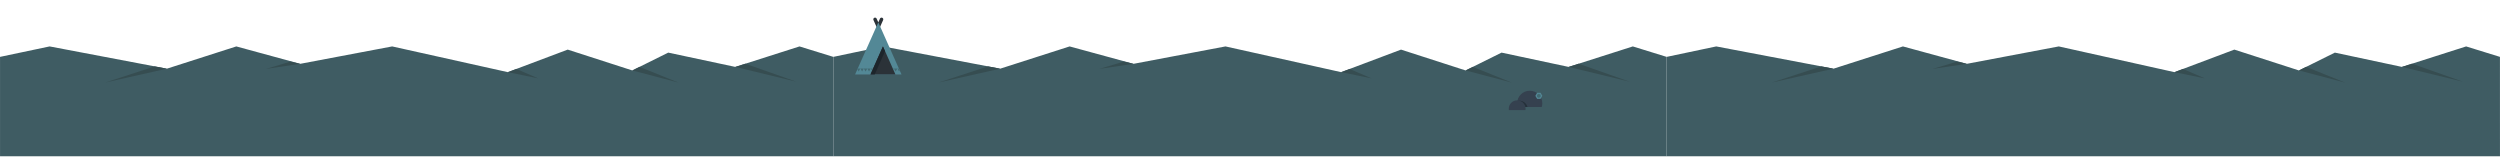
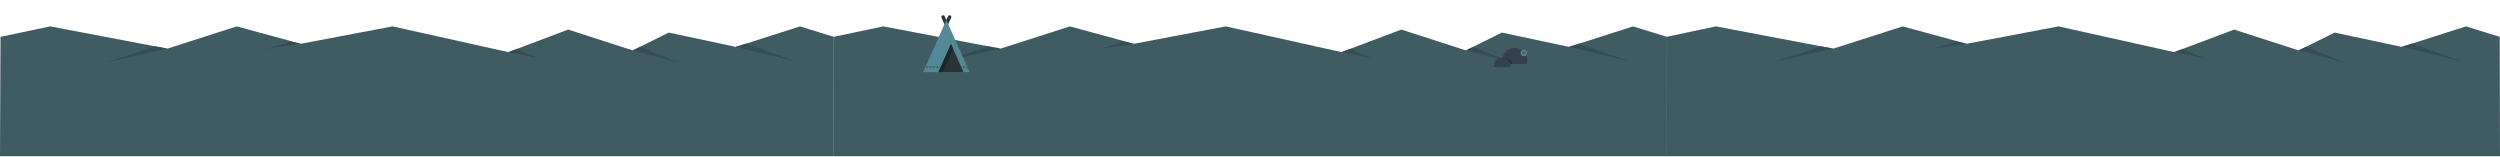
<svg xmlns="http://www.w3.org/2000/svg" version="1.1" x="0px" y="0px" viewBox="0 0 14400 900" enable-background="new 0 0 14400 900" xml:space="preserve">
  <g id="Layer_5">
</g>
  <g id="Layer_3">
</g>
  <g id="Layer_2">
</g>
  <g id="Layer_1">
</g>
  <g id="measurement_x5F_tools">
    <g>
-       <polygon fill="#3F5C63" points="4800,327.617 5085.785,267.398 5761,395.617 6161,267.398 6529,367.617 7058.805,267.398     7725,415.617 8069.906,285.728 8441.943,405.74 8649,303.049 9035.32,385.416 9405.04,267.398 9599.871,327.617 9600,900     4800,900   " />
-       <polygon fill="#364D51" points="5761,395.617 5405,475.617 5691.06,382.335   " />
-       <polygon fill="#364D51" points="6529,367.617 6331,397.119 6473,354.792   " />
-       <polygon fill="#364D51" points="7725,415.617 7900.571,451.715 7774.118,397.119   " />
-       <polygon fill="#364D51" points="8441.943,405.74 8709,476.176 8483.464,385.147   " />
-       <polygon fill="#364D51" points="9035.32,385.416 9387.996,471.005 9093.126,366.964   " />
+       <polygon fill="#3F5C63" points="4801.73,212.214 5087.515,151.995 5762.73,280.214 6162.73,151.995 6530.73,252.214     7060.536,151.995 7726.73,300.214 8071.637,170.325 8443.674,290.337 8650.73,187.646 9037.051,270.013 9406.771,151.995     9601.602,212.214 9600.166,900 4799.436,900   " />
+       <polygon fill="#364D51" points="5762.73,280.214 5406.73,360.214 5692.79,266.932   " />
+       <polygon fill="#364D51" points="6530.73,252.214 6332.73,281.716 6474.73,239.389   " />
+       <polygon fill="#364D51" points="7726.73,300.214 7902.302,336.312 7775.849,281.716   " />
+       <polygon fill="#364D51" points="8443.674,290.337 8710.73,360.773 8485.194,269.744   " />
+       <polygon fill="#364D51" points="9037.051,270.013 9389.728,355.602 9094.856,251.561   " />
    </g>
    <g>
-       <polygon fill="#3F5C63" points="9599.871,327.617 9885.655,267.398 10560.871,395.617 10960.871,267.398 11328.871,367.617     11858.676,267.398 12524.871,415.617 12869.777,285.728 13241.814,405.74 13448.871,303.049 13835.191,385.416 14204.91,267.398     14399.741,327.617 14399.871,900 9599.871,900   " />
-       <polygon fill="#364D51" points="10560.871,395.617 10204.871,475.617 10490.93,382.335   " />
-       <polygon fill="#364D51" points="11328.871,367.617 11130.871,397.119 11272.871,354.792   " />
-       <polygon fill="#364D51" points="12524.871,415.617 12700.442,451.715 12573.989,397.119   " />
-       <polygon fill="#364D51" points="13241.814,405.74 13508.871,476.176 13283.334,385.147   " />
-       <polygon fill="#364D51" points="13835.191,385.416 14187.867,471.005 13892.996,366.964   " />
+       <polygon fill="#3F5C63" points="9598.602,212.214 9884.386,151.995 10559.602,280.214 10959.602,151.995 11327.602,252.214     11857.406,151.995 12523.602,300.214 12868.508,170.325 13240.545,290.337 13447.602,187.646 13833.922,270.013     14203.641,151.995 14398.472,212.214 14400,900 9597.037,900   " />
+       <polygon fill="#364D51" points="10559.602,280.214 10203.602,360.214 10489.661,266.932   " />
+       <polygon fill="#364D51" points="11327.602,252.214 11129.602,281.716 11271.602,239.389   " />
+       <polygon fill="#364D51" points="12523.602,300.214 12699.173,336.312 12572.72,281.716   " />
+       <polygon fill="#364D51" points="13240.545,290.337 13507.602,360.773 13282.065,269.744   " />
+       <polygon fill="#364D51" points="13833.922,270.013 14186.598,355.602 13891.728,251.561   " />
    </g>
    <g>
-       <polygon fill="#3F5C63" points="0.129,327.617 285.914,267.398 961.129,395.617 1361.129,267.398 1729.129,367.617     2258.934,267.398 2925.129,415.617 3270.035,285.728 3642.073,405.74 3849.129,303.049 4235.45,385.416 4605.169,267.398     4800,327.617 4800.129,900 0.129,900   " />
-       <polygon fill="#364D51" points="961.129,395.617 605.129,475.617 891.189,382.335   " />
-       <polygon fill="#364D51" points="1729.129,367.617 1531.129,397.119 1673.129,354.792   " />
-       <polygon fill="#364D51" points="2925.129,415.617 3100.7,451.715 2974.248,397.119   " />
-       <polygon fill="#364D51" points="3642.073,405.74 3909.129,476.176 3683.593,385.147   " />
-       <polygon fill="#364D51" points="4235.45,385.416 4588.126,471.005 4293.255,366.964   " />
+       <polygon fill="#3F5C63" points="2.86,212.214 288.644,151.995 963.86,280.214 1363.86,151.995 1731.86,252.214 2261.665,151.995     2927.86,300.214 3272.766,170.325 3644.803,290.337 3851.86,187.646 4238.18,270.013 4607.899,151.995 4802.73,212.214     4800.564,900 0,900   " />
+       <polygon fill="#364D51" points="963.86,280.214 607.86,360.214 893.919,266.932   " />
+       <polygon fill="#364D51" points="1731.86,252.214 1533.86,281.716 1675.86,239.389   " />
+       <polygon fill="#364D51" points="2927.86,300.214 3103.431,336.312 2976.978,281.716   " />
+       <polygon fill="#364D51" points="3644.803,290.337 3911.86,360.773 3686.323,269.744   " />
+       <polygon fill="#364D51" points="4238.18,270.013 4590.856,355.602 4295.985,251.561   " />
    </g>
    <g id="tent_2_">
-       <path fill="#2B3238" d="M5059.024,163.409c-3.948,0-7.527-2.323-9.135-5.931l-18.71-41.993    c-2.247-5.044,0.021-10.956,5.065-13.204c5.044-2.246,10.955,0.021,13.204,5.065l9.575,21.491l9.575-21.491    c2.248-5.045,8.159-7.312,13.204-5.065c5.045,2.248,7.312,8.16,5.065,13.204l-18.71,41.993    C5066.551,161.086,5062.972,163.409,5059.024,163.409z" />
-       <polygon fill="#538896" points="5059.024,128.838 4925.278,429.013 5192.77,429.013   " />
-       <polygon fill="#2B3238" points="5013.776,429.013 5157.793,429.013 5085.785,267.398   " />
-       <polygon fill="#426972" points="4965.702,412.072 4975.702,394.752 4955.702,394.752   " />
-       <polygon fill="#426972" points="4985.702,412.072 4995.702,394.752 4975.702,394.752   " />
-       <polygon fill="#426972" points="5005.702,412.072 5015.702,394.752 4995.702,394.752   " />
-       <polygon fill="#426972" points="5015.702,394.752 5023.231,407.792 5029.041,394.752   " />
-       <polygon fill="#426972" points="5145.253,400.868 5148.785,394.752 5142.528,394.752   " />
-       <polygon fill="#426972" points="5158.785,412.072 5168.785,394.752 5148.785,394.752   " />
+       <path fill="#2B3238" d="M5450.985,149.757c-3.948,0-7.527-2.323-9.135-5.931l-18.71-41.993    c-2.247-5.044,0.021-10.956,5.065-13.204c5.044-2.246,10.955,0.021,13.204,5.065l9.575,21.491l9.575-21.491    c2.248-5.045,8.159-7.312,13.204-5.065c5.045,2.248,7.312,8.16,5.065,13.204l-18.71,41.993    C5458.512,147.434,5454.933,149.757,5450.985,149.757z" />
+       <polygon fill="#538896" points="5450.985,115.186 5317.239,415.36 5584.73,415.36   " />
+       <polygon fill="#2B3238" points="5405.737,415.36 5549.754,415.36 5477.746,253.746   " />
+       <polygon fill="#426972" points="5357.663,398.42 5367.663,381.099 5347.663,381.099   " />
+       <polygon fill="#426972" points="5377.663,398.42 5387.663,381.099 5367.663,381.099   " />
+       <polygon fill="#426972" points="5397.663,398.42 5407.663,381.099 5387.663,381.099   " />
+       <polygon fill="#426972" points="5407.663,381.099 5415.192,394.14 5421.002,381.099   " />
+       <polygon fill="#426972" points="5537.214,387.216 5540.746,381.099 5534.489,381.099   " />
+       <polygon fill="#426972" points="5550.746,398.42 5560.746,381.099 5540.746,381.099   " />
      <g>
-         <polygon fill="#426972" points="4955.702,394.752 4940.543,394.752 4938.435,399.485 4945.702,412.072    " />
-         <polygon fill="#426972" points="5178.785,412.072 5182.418,405.779 5177.504,394.752 5168.785,394.752    " />
+         <polygon fill="#426972" points="5347.663,381.099 5332.504,381.099 5330.396,385.832 5337.663,398.42    " />
+         <polygon fill="#426972" points="5570.746,398.42 5574.379,392.127 5569.465,381.099 5560.746,381.099    " />
      </g>
-       <polygon fill="#1D252B" points="5085.785,267.398 5013.776,429.013 5038.4,429.013 5098.097,295.031   " />
+       <polygon fill="#1D252B" points="5477.746,253.746 5405.737,415.36 5430.361,415.36 5490.058,281.379   " />
    </g>
    <g id="peter_11_">
      <g>
-         <path fill="#35414F" d="M8880.465,616.18c2.07-6.734,3.189-13.883,3.189-21.296c0-39.978-32.409-72.386-72.387-72.386     s-72.386,32.408-72.386,72.386c0,7.412,1.119,14.562,3.189,21.296H8880.465z" />
-         <path fill="#25303A" d="M8751.626,580.048c-3.583,0-7.071,0.401-10.433,1.14c-0.85,4.437-1.312,9.011-1.312,13.696     c0,7.412,1.119,14.562,3.189,21.296h55.371C8793.017,595.392,8774.114,580.048,8751.626,580.048z" />
-         <path fill="#35414F" d="M8786.597,634.346c0.434-2.606,0.671-5.278,0.671-8.007c0-26.723-21.663-48.386-48.386-48.386     s-48.386,21.663-48.386,48.386c0,2.729,0.237,5.401,0.671,8.007H8786.597z" />
+         <path fill="#35414F" d="M8794.354,369.011c2.07-6.734,3.189-13.883,3.189-21.296c0-39.978-32.409-72.386-72.387-72.386     s-72.386,32.408-72.386,72.386c0,7.412,1.119,14.562,3.189,21.296H8794.354z" />
+         <path fill="#25303A" d="M8665.516,332.879c-3.583,0-7.071,0.401-10.433,1.14c-0.85,4.437-1.312,9.011-1.312,13.696     c0,7.412,1.119,14.562,3.189,21.296h55.371C8706.906,348.222,8688.004,332.879,8665.516,332.879z" />
+         <path fill="#35414F" d="M8700.486,387.176c0.435-2.606,0.672-5.278,0.672-8.007c0-26.723-21.663-48.386-48.387-48.386     c-26.723,0-48.386,21.663-48.386,48.386c0,2.729,0.237,5.401,0.672,8.007H8700.486z" />
      </g>
-       <polygon fill="#538896" points="8853.654,569.339 8843.654,552.019 8853.654,534.698 8873.654,534.698 8883.654,552.019     8873.654,569.339   " />
-       <polygon fill="#426972" points="8874.032,558.011 8863.654,564.003 8853.275,558.011 8853.275,546.027 8863.654,540.035     8874.032,546.027   " />
+       <polygon fill="#538896" points="8767.544,322.17 8757.544,304.849 8767.544,287.529 8787.544,287.529 8797.544,304.849     8787.544,322.17   " />
+       <polygon fill="#426972" points="8787.922,310.841 8777.544,316.833 8767.165,310.841 8767.165,298.857 8777.544,292.865     8787.922,298.857   " />
    </g>
  </g>
</svg>
